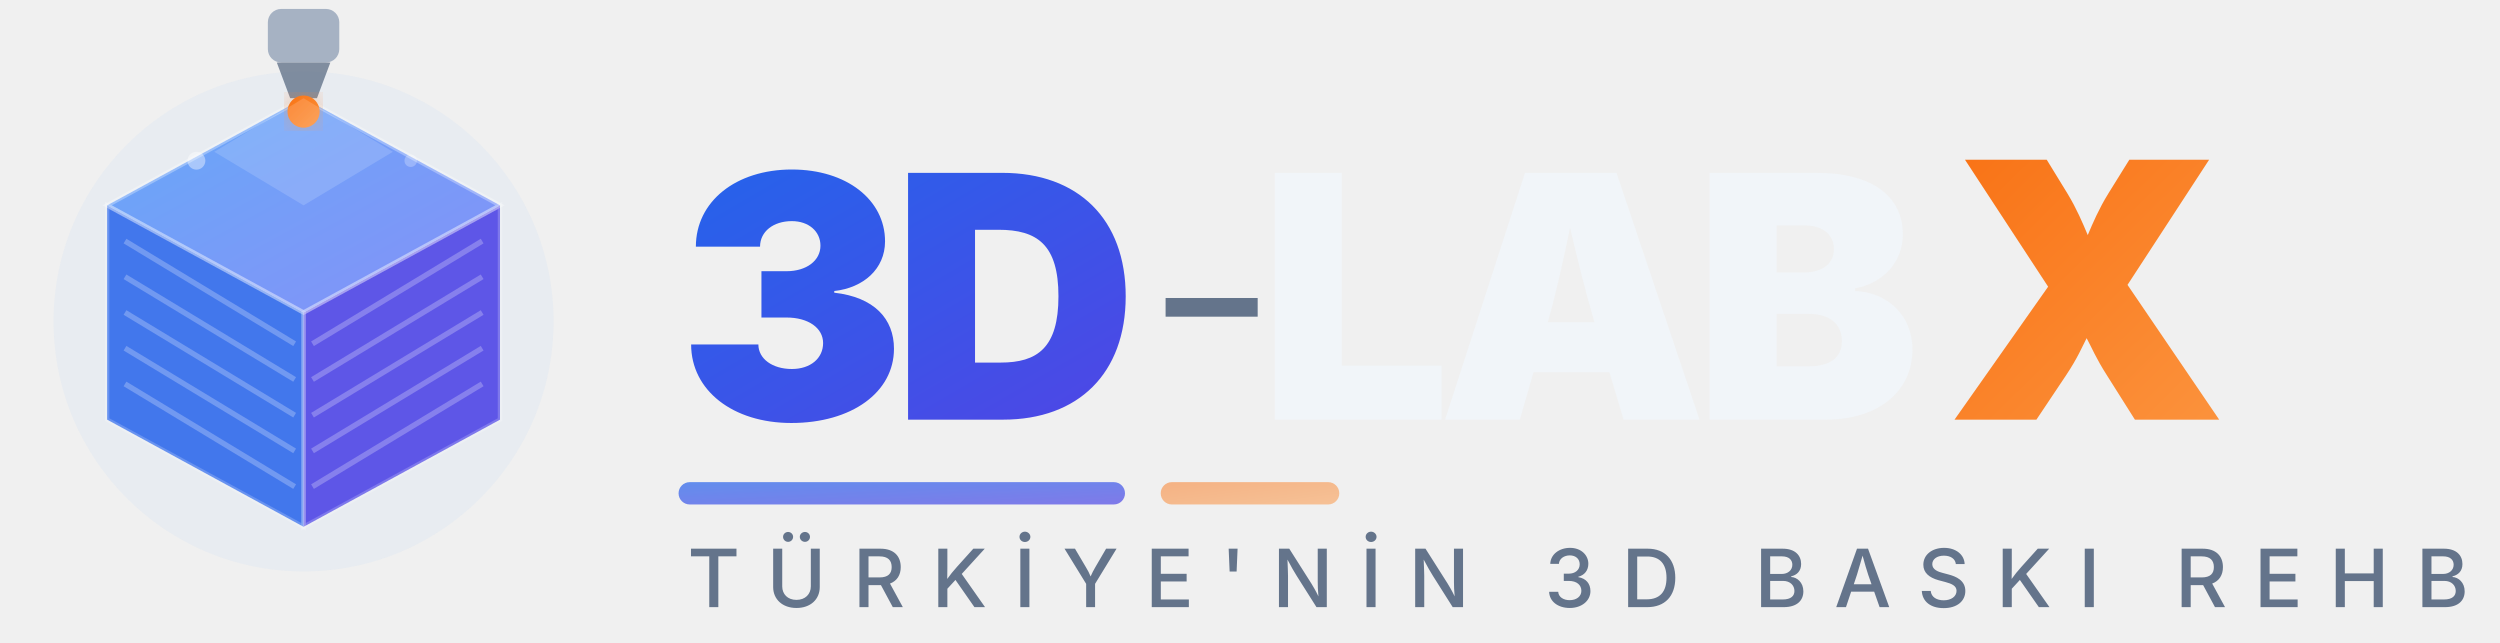
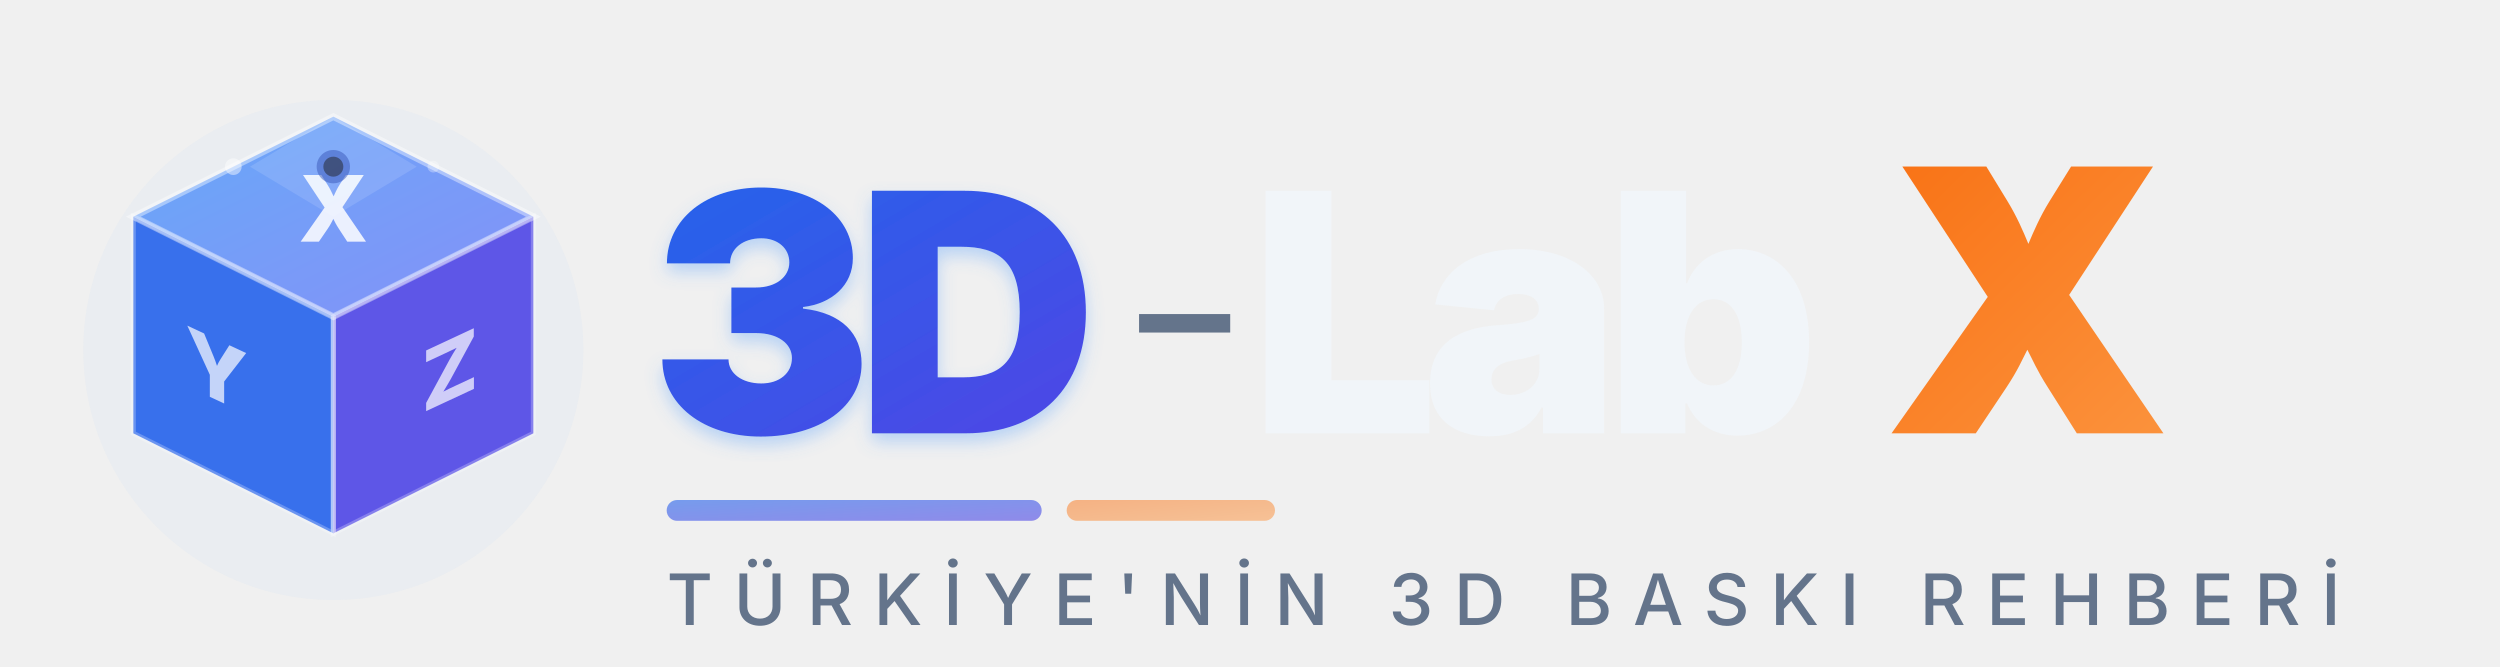
- <svg xmlns="http://www.w3.org/2000/svg" viewBox="0 0 280 72" fill="none">
+ <svg xmlns="http://www.w3.org/2000/svg" viewBox="0 0 300 80" fill="none">
  <defs>
    <linearGradient id="mainGrad" x1="0%" y1="0%" x2="100%" y2="100%">
      <stop offset="0%" stop-color="#2563EB" />
      <stop offset="100%" stop-color="#4F46E5" />
    </linearGradient>
    <linearGradient id="innerGlow" x1="0%" y1="0%" x2="100%" y2="100%">
      <stop offset="0%" stop-color="#60A5FA" />
      <stop offset="100%" stop-color="#818CF8" />
    </linearGradient>
    <linearGradient id="orangeGrad" x1="0%" y1="0%" x2="100%" y2="100%">
      <stop offset="0%" stop-color="#F97316" />
      <stop offset="100%" stop-color="#FB923C" />
    </linearGradient>
-     <filter id="glow">
-       <feGaussianBlur stdDeviation="2" result="coloredBlur" />
-       <feMerge>
-         <feMergeNode in="coloredBlur" />
-         <feMergeNode in="SourceGraphic" />
-       </feMerge>
+     <filter id="textShadow">
+       <feDropShadow dx="0" dy="1" stdDeviation="1" flood-color="#60A5FA" flood-opacity="0.4" />
    </filter>
  </defs>
-   <g transform="translate(4, 3)">
-     <ellipse cx="30" cy="33" rx="28" ry="28" fill="#60A5FA" opacity="0.06" />
-     <path d="M30 8 L52 20 L30 32 L8 20 Z" fill="url(#innerGlow)" opacity="0.95" />
-     <path d="M8 20 L30 32 L30 56 L8 44 Z" fill="#2563EB" opacity="0.85" />
-     <path d="M52 20 L30 32 L30 56 L52 44 Z" fill="#4F46E5" opacity="0.9" />
-     <path d="M30 8 L52 20 L30 32 L8 20 Z" fill="none" stroke="white" stroke-width="0.5" opacity="0.3" />
-     <path d="M8 20 L30 32 L30 56 L8 44 Z" fill="none" stroke="white" stroke-width="0.5" opacity="0.2" />
-     <path d="M52 20 L30 32 L30 56 L52 44 Z" fill="none" stroke="white" stroke-width="0.5" opacity="0.2" />
-     <g opacity="0.25" stroke="white" stroke-width="0.6">
-       <line x1="10" y1="24" x2="29" y2="35.5" />
-       <line x1="10" y1="28" x2="29" y2="39.5" />
-       <line x1="10" y1="32" x2="29" y2="43.5" />
-       <line x1="10" y1="36" x2="29" y2="47.5" />
-       <line x1="10" y1="40" x2="29" y2="51.5" />
-       <line x1="50" y1="24" x2="31" y2="35.5" />
-       <line x1="50" y1="28" x2="31" y2="39.5" />
-       <line x1="50" y1="32" x2="31" y2="43.5" />
-       <line x1="50" y1="36" x2="31" y2="47.5" />
-       <line x1="50" y1="40" x2="31" y2="51.5" />
+   <g transform="translate(8, 6)">
+     <ellipse cx="32" cy="36" rx="30" ry="30" fill="#60A5FA" opacity="0.05" />
+     <path d="M32 8 L56 20 L32 32 L8 20 Z" fill="url(#innerGlow)" opacity="0.95" />
+     <path d="M8 20 L32 32 L32 58 L8 46 Z" fill="#2563EB" opacity="0.9" />
+     <path d="M56 20 L32 32 L32 58 L56 46 Z" fill="#4F46E5" opacity="0.9" />
+     <path d="M32 8 L56 20 L32 32 L8 20 Z" fill="none" stroke="white" stroke-width="0.8" opacity="0.4" />
+     <path d="M8 20 L32 32 L32 58 L8 46 Z" fill="none" stroke="white" stroke-width="0.6" opacity="0.25" />
+     <path d="M56 20 L32 32 L32 58 L56 46 Z" fill="none" stroke="white" stroke-width="0.6" opacity="0.25" />
+     <line x1="32" y1="32" x2="32" y2="58" stroke="white" stroke-width="0.6" opacity="0.3" />
+     <g transform="translate(32, 18)" fill="white" opacity="0.85">
+       <text x="0" y="5" font-family="Inter, Arial, sans-serif" font-size="11" font-weight="800" text-anchor="middle">X</text>
    </g>
-     <g transform="translate(30, 2)">
-       <rect x="-4" y="-4" width="8" height="6" rx="1.5" fill="#94A3B8" opacity="0.8" />
-       <polygon points="-3,2 3,2 1.5,6 -1.5,6" fill="#64748B" opacity="0.8" />
-       <circle cx="0" cy="7.5" r="1.8" fill="url(#orangeGrad)" filter="url(#glow)" />
+     <g transform="translate(18, 42) skewY(25)" fill="white" opacity="0.7">
+       <text x="0" y="0" font-family="Inter, Arial, sans-serif" font-size="10" font-weight="800" text-anchor="middle">Y</text>
    </g>
-     <path d="M20 14 L30 20 L40 14 L30 8 Z" fill="white" opacity="0.15" />
-     <circle cx="18" cy="15" r="1" fill="white" opacity="0.4" />
-     <circle cx="42" cy="15" r="0.7" fill="white" opacity="0.25" />
+     <g transform="translate(46, 42) skewY(-25)" fill="white" opacity="0.7">
+       <text x="0" y="0" font-family="Inter, Arial, sans-serif" font-size="10" font-weight="800" text-anchor="middle">Z</text>
+     </g>
+     <circle cx="32" cy="14" r="2" fill="#1E40AF" opacity="0.5" />
+     <circle cx="32" cy="14" r="1.2" fill="#0F172A" opacity="0.6" />
+     <path d="M22 14 L32 20 L42 14 L32 8 Z" fill="white" opacity="0.12" />
+     <circle cx="20" cy="14" r="1" fill="white" opacity="0.45" />
+     <circle cx="44" cy="14" r="0.7" fill="white" opacity="0.3" />
  </g>
-   <g transform="translate(76, 0)">
-     <text x="0" y="47" font-family="Inter, system-ui, -apple-system, sans-serif" font-size="38" font-weight="900" letter-spacing="-1.5" fill="url(#mainGrad)">3D</text>
-     <text x="52" y="45" font-family="Inter, system-ui, -apple-system, sans-serif" font-size="34" font-weight="300" fill="#64748B">-</text>
-     <text x="65" y="47" font-family="Inter, system-ui, -apple-system, sans-serif" font-size="38" font-weight="900" letter-spacing="-1.5" fill="#F1F5F9">LAB</text>
-     <text x="142" y="47" font-family="Inter, system-ui, -apple-system, sans-serif" font-size="40" font-weight="900" letter-spacing="-1" fill="url(#orangeGrad)">X</text>
-     <rect x="0" y="54" width="50" height="2.5" rx="1.25" fill="url(#mainGrad)" opacity="0.7" />
-     <rect x="54" y="54" width="20" height="2.5" rx="1.25" fill="url(#orangeGrad)" opacity="0.5" />
-     <text x="1" y="68" font-family="Inter, system-ui, -apple-system, sans-serif" font-size="9" font-weight="500" letter-spacing="3" fill="#64748B">TÜRKİYE'NİN 3D BASKI REHBERİ</text>
+   <g transform="translate(78, 8)">
+     <text x="0" y="44" font-family="Inter, system-ui, -apple-system, sans-serif" font-size="40" font-weight="900" letter-spacing="-2" fill="url(#mainGrad)" filter="url(#textShadow)">3D</text>
+     <text x="56" y="42" font-family="Inter, system-ui, -apple-system, sans-serif" font-size="36" font-weight="300" fill="#64748B">-</text>
+     <text x="72" y="44" font-family="Inter, system-ui, -apple-system, sans-serif" font-size="40" font-weight="900" letter-spacing="-2" fill="#F1F5F9">Lab</text>
+     <text x="148" y="44" font-family="Inter, system-ui, -apple-system, sans-serif" font-size="44" font-weight="900" letter-spacing="-1" fill="url(#orangeGrad)">X</text>
+     <rect x="2" y="52" width="45" height="2.5" rx="1.25" fill="url(#mainGrad)" opacity="0.6" />
+     <rect x="50" y="52" width="25" height="2.5" rx="1.25" fill="url(#orangeGrad)" opacity="0.5" />
+     <text x="2" y="67" font-family="Inter, system-ui, -apple-system, sans-serif" font-size="8.5" font-weight="500" letter-spacing="2.5" fill="#64748B">TÜRKİYE'NİN 3D BASKI REHBERİ</text>
  </g>
</svg>
